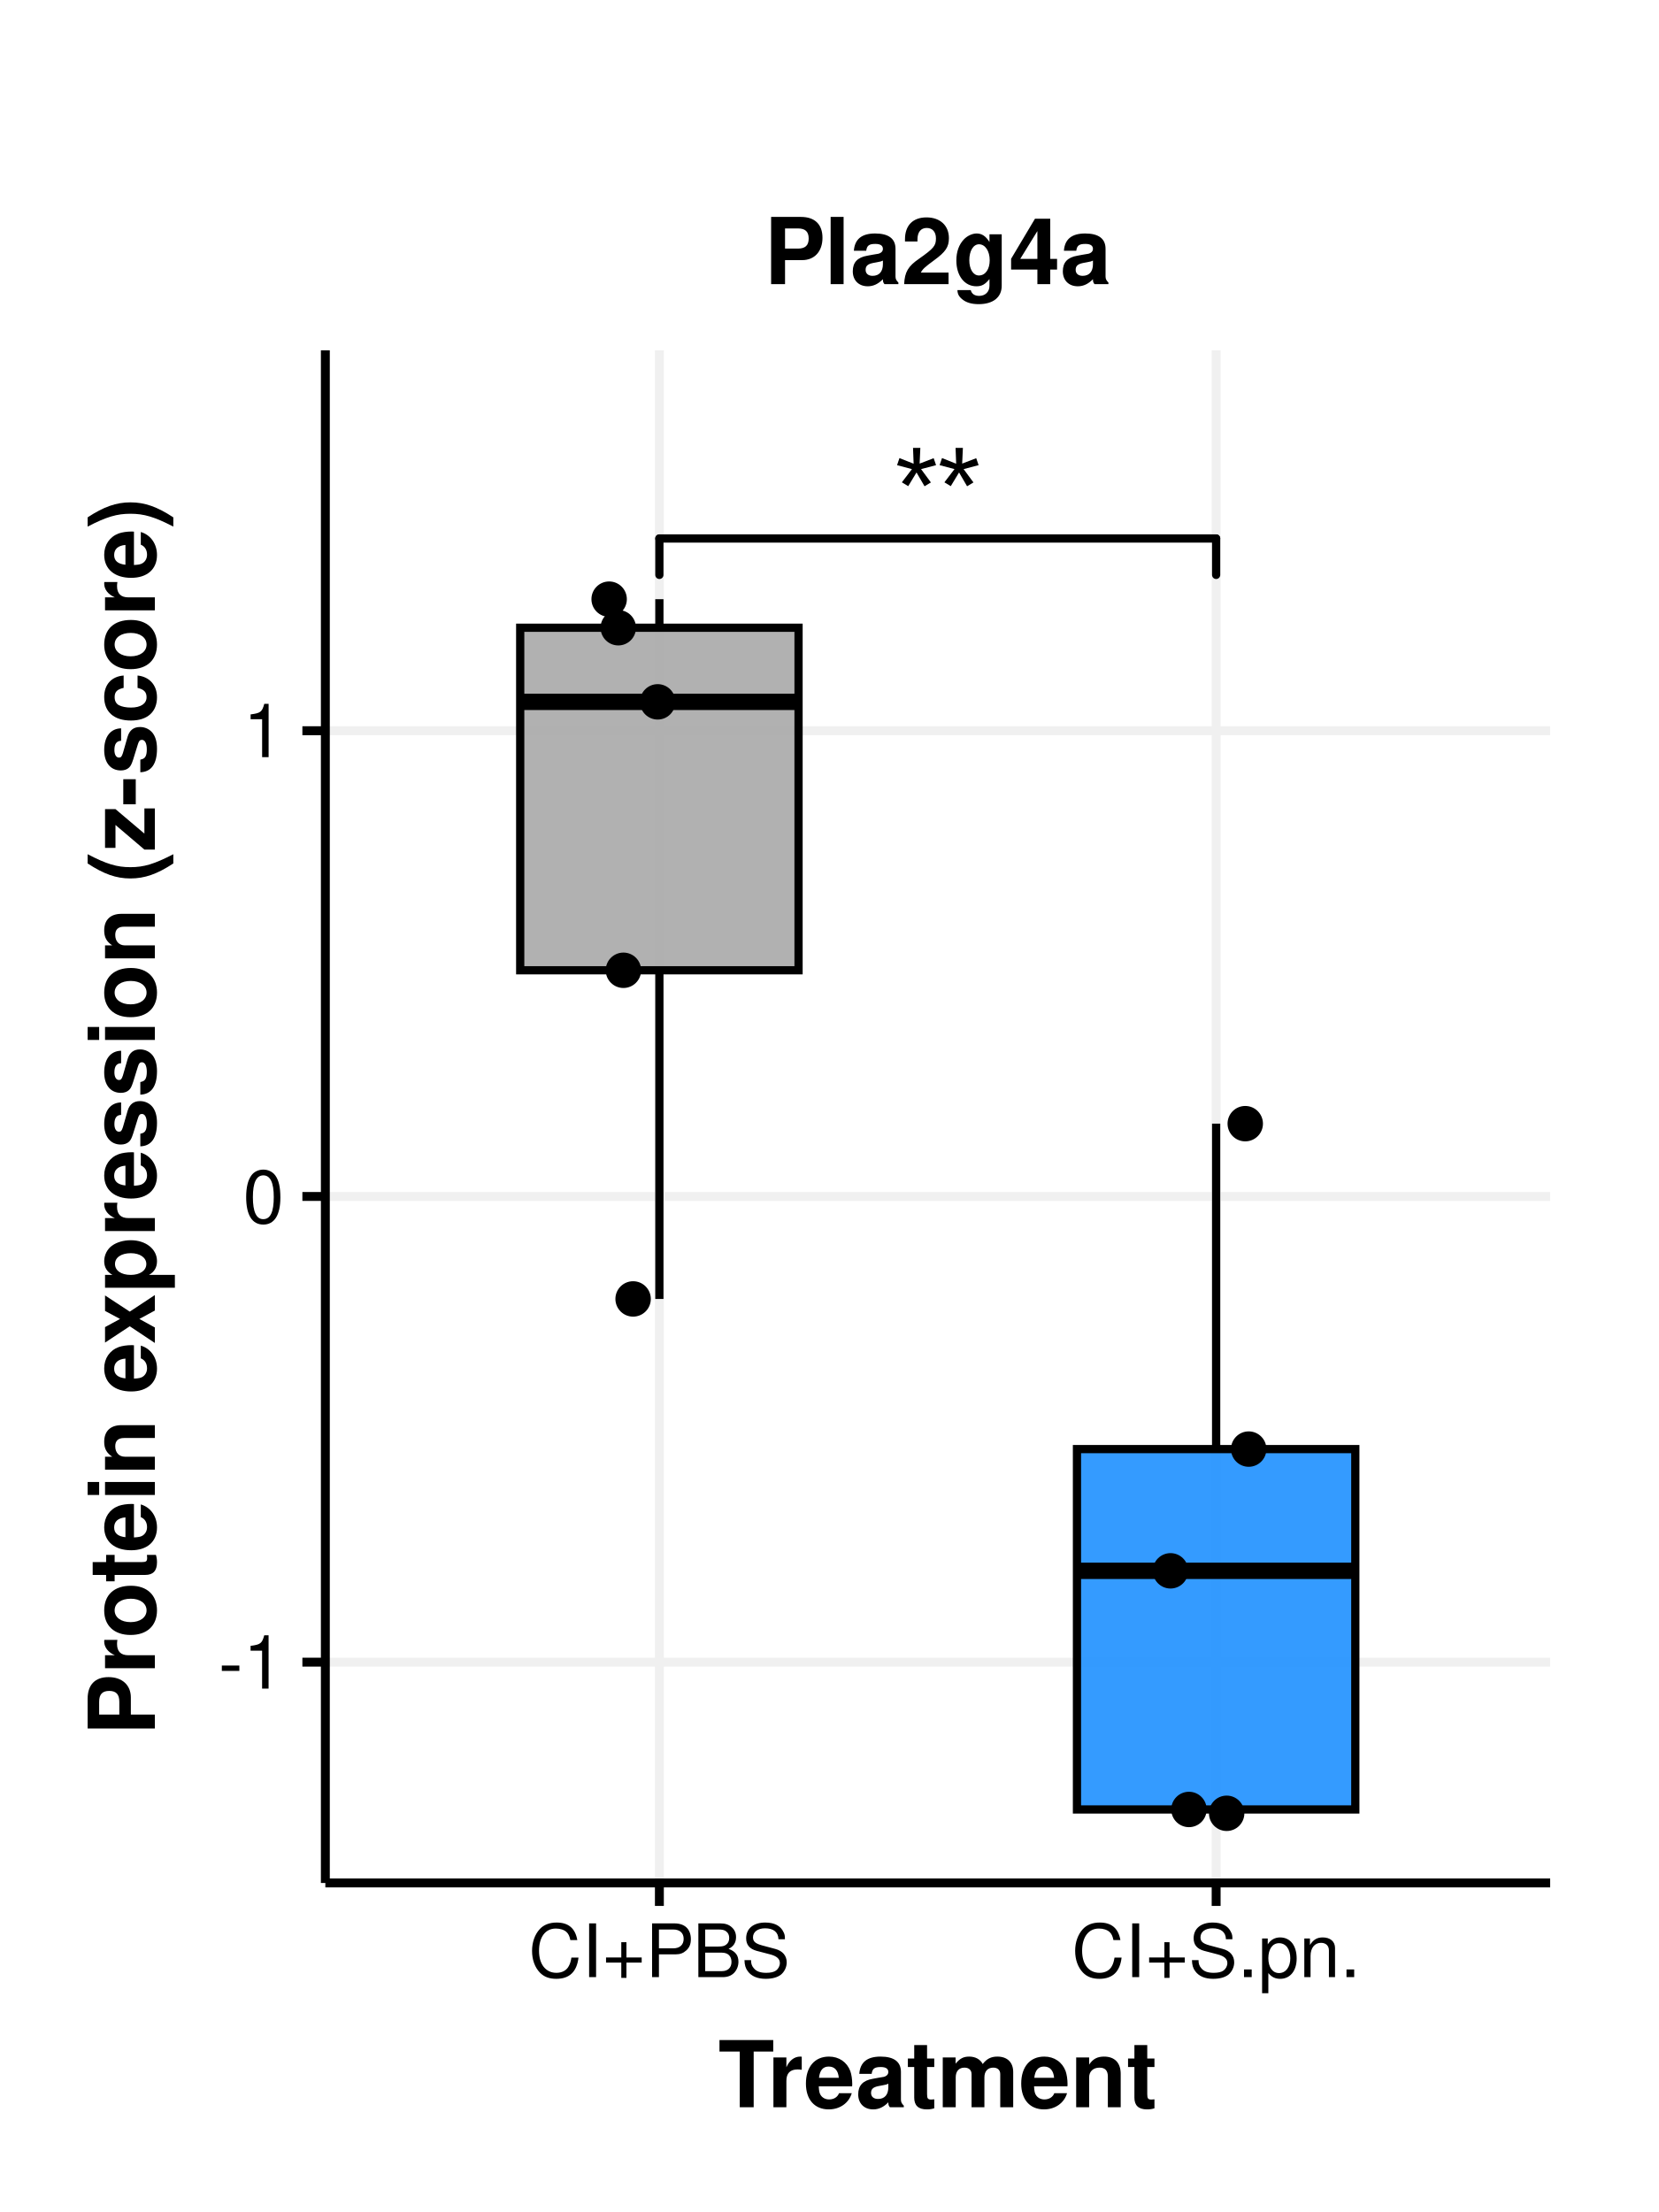
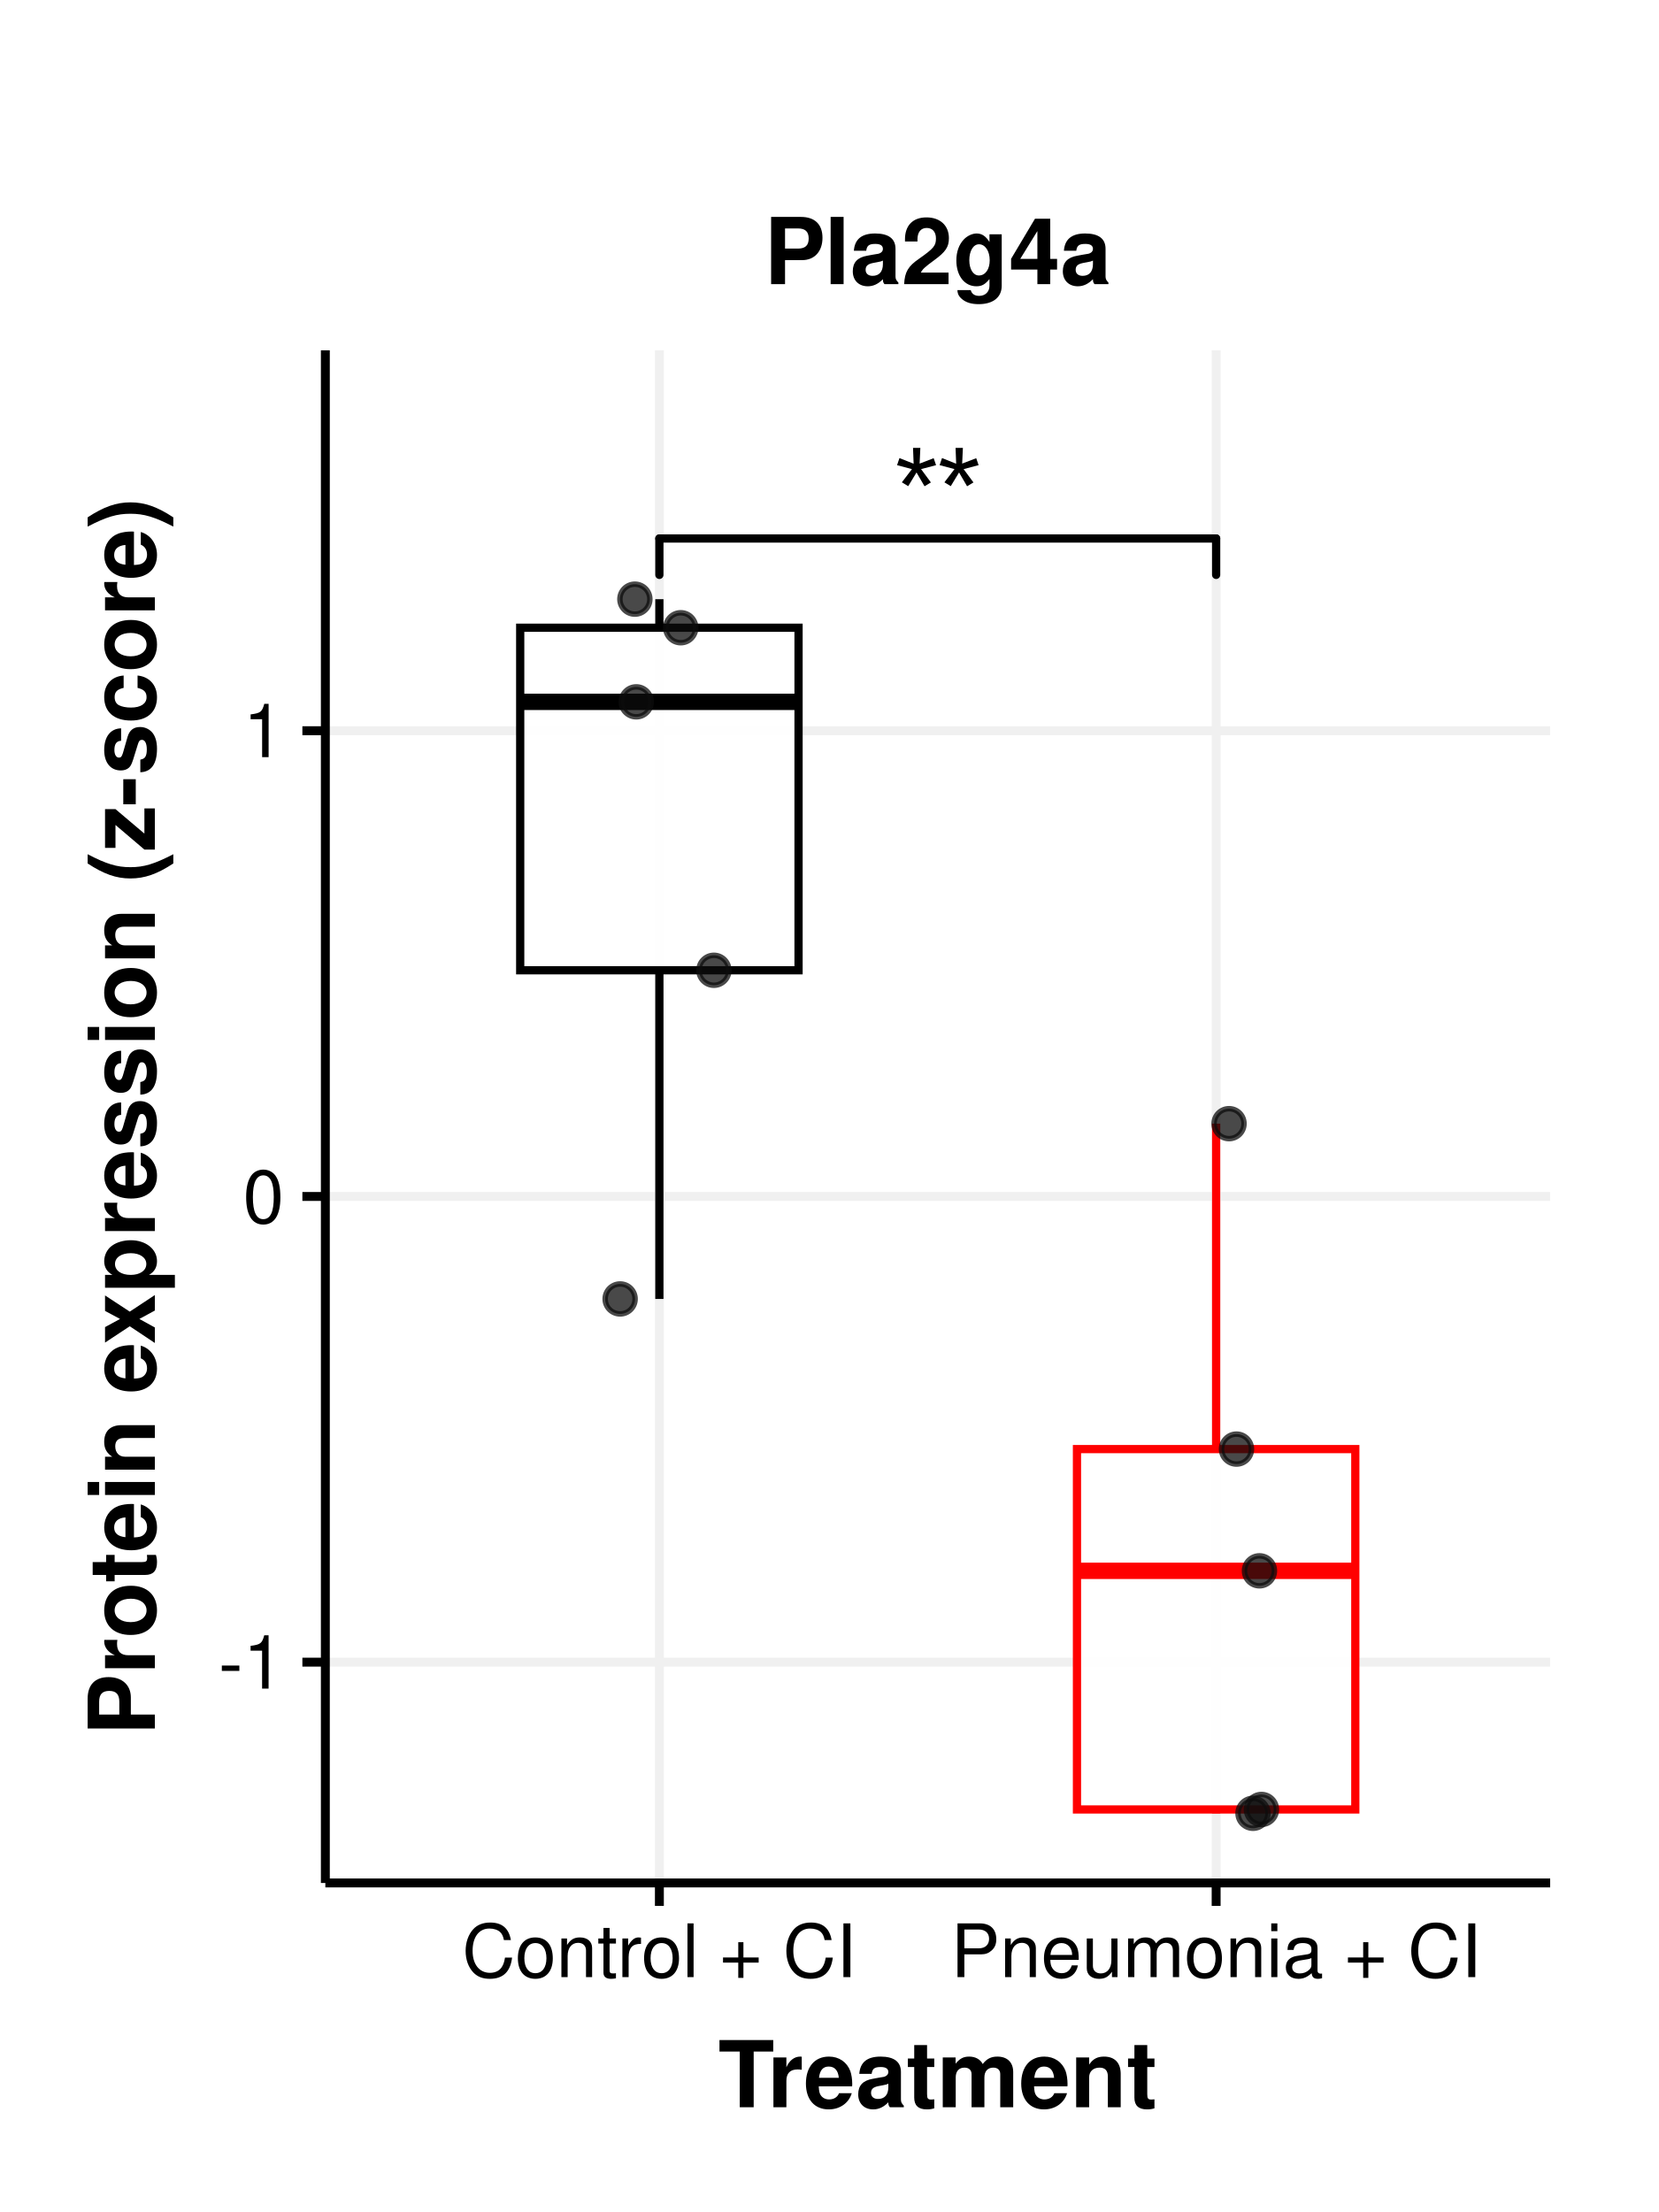
<svg xmlns="http://www.w3.org/2000/svg" class="svglite" width="216.00pt" height="288.00pt" viewBox="0 0 216.00 288.00">
  <defs>
    <style type="text/css">
    .svglite line, .svglite polyline, .svglite polygon, .svglite path, .svglite rect, .svglite circle {
      fill: none;
      stroke: #000000;
      stroke-linecap: round;
      stroke-linejoin: round;
      stroke-miterlimit: 10.00;
    }
    .svglite text {
      white-space: pre;
    }
  </style>
  </defs>
  <rect width="100%" height="100%" style="stroke: none; fill: #FFFFFF;" />
  <defs>
    <clipPath id="cpMC4wMHwyMTYuMDB8MC4wMHwyODguMDA=">
      <rect x="0.00" y="0.00" width="216.00" height="288.00" />
    </clipPath>
  </defs>
  <g clip-path="url(#cpMC4wMHwyMTYuMDB8MC4wMHwyODguMDA=)">
    <rect x="0.00" y="0.00" width="216.00" height="288.00" style="stroke-width: 1.16; stroke: none; fill: #FFFFFF;" />
  </g>
  <defs>
    <clipPath id="cpNDIuMzZ8MjAxLjgzfDQ1LjYxfDI0NS4xNg==">
      <rect x="42.36" y="45.61" width="159.46" height="199.55" />
    </clipPath>
  </defs>
  <g clip-path="url(#cpNDIuMzZ8MjAxLjgzfDQ1LjYxfDI0NS4xNg==)">
    <rect x="42.36" y="45.61" width="159.46" height="199.55" style="stroke-width: 1.16; stroke: none; fill: #FFFFFF;" />
    <polyline points="42.36,216.41 201.83,216.41 " style="stroke-width: 1.16; stroke: #F0F0F0; stroke-linecap: butt;" />
    <polyline points="42.36,155.78 201.83,155.78 " style="stroke-width: 1.16; stroke: #F0F0F0; stroke-linecap: butt;" />
    <polyline points="42.36,95.14 201.83,95.14 " style="stroke-width: 1.16; stroke: #F0F0F0; stroke-linecap: butt;" />
    <polyline points="85.85,245.16 85.85,45.61 " style="stroke-width: 1.16; stroke: #F0F0F0; stroke-linecap: butt;" />
    <polyline points="158.34,245.16 158.34,45.61 " style="stroke-width: 1.16; stroke: #F0F0F0; stroke-linecap: butt;" />
    <text x="122.10" y="68.11" text-anchor="middle" style="font-size: 14.23px; font-family: &quot;Arial&quot;;" textLength="11.07px" lengthAdjust="spacingAndGlyphs">**</text>
    <line x1="85.85" y1="74.85" x2="85.85" y2="70.11" style="stroke-width: 1.07;" />
    <line x1="85.85" y1="70.11" x2="158.34" y2="70.11" style="stroke-width: 1.07;" />
    <line x1="158.34" y1="70.11" x2="158.34" y2="74.85" style="stroke-width: 1.07;" />
    <line x1="85.85" y1="81.73" x2="85.85" y2="78.01" style="stroke-width: 1.07; stroke-linecap: butt;" />
    <line x1="85.85" y1="126.33" x2="85.85" y2="169.12" style="stroke-width: 1.07; stroke-linecap: butt;" />
-     <polygon points="67.73,81.73 67.73,126.33 103.97,126.33 103.97,81.73 67.73,81.73 " style="stroke-width: 1.07; stroke-linecap: butt; stroke-linejoin: miter; fill: #A9A9A9; fill-opacity: 0.90;" />
+     <polygon points="67.73,81.73 67.73,126.33 103.97,126.33 103.97,81.73 67.73,81.73 " style="stroke-width: 1.07; stroke-linecap: butt; stroke-linejoin: miter; fill: #FFFFFF; fill-opacity: 0.90;" />
    <line x1="67.73" y1="91.38" x2="103.97" y2="91.38" style="stroke-width: 2.13; stroke-linecap: butt; stroke-linejoin: miter;" />
-     <line x1="158.34" y1="188.67" x2="158.34" y2="146.30" style="stroke-width: 1.07; stroke-linecap: butt;" />
-     <line x1="158.34" y1="235.59" x2="158.34" y2="236.09" style="stroke-width: 1.07; stroke-linecap: butt;" />
-     <polygon points="140.22,188.67 140.22,235.59 176.46,235.59 176.46,188.67 140.22,188.67 " style="stroke-width: 1.07; stroke-linecap: butt; stroke-linejoin: miter; fill: #1E90FF; fill-opacity: 0.90;" />
-     <line x1="140.22" y1="204.52" x2="176.46" y2="204.52" style="stroke-width: 2.13; stroke-linecap: butt; stroke-linejoin: miter;" />
-     <circle cx="85.63" cy="91.38" r="1.95" style="stroke-width: 0.71; fill: #000000;" />
-     <circle cx="79.31" cy="78.01" r="1.95" style="stroke-width: 0.71; fill: #000000;" />
-     <circle cx="80.50" cy="81.73" r="1.95" style="stroke-width: 0.71; fill: #000000;" />
-     <circle cx="82.43" cy="169.12" r="1.95" style="stroke-width: 0.71; fill: #000000;" />
-     <circle cx="81.17" cy="126.33" r="1.95" style="stroke-width: 0.71; fill: #000000;" />
-     <circle cx="152.40" cy="204.52" r="1.95" style="stroke-width: 0.71; fill: #000000;" />
-     <circle cx="159.71" cy="236.09" r="1.95" style="stroke-width: 0.71; fill: #000000;" />
-     <circle cx="154.80" cy="235.59" r="1.95" style="stroke-width: 0.71; fill: #000000;" />
-     <circle cx="162.58" cy="188.67" r="1.95" style="stroke-width: 0.71; fill: #000000;" />
-     <circle cx="162.13" cy="146.30" r="1.95" style="stroke-width: 0.71; fill: #000000;" />
+     <line x1="158.34" y1="188.67" x2="158.34" y2="146.30" style="stroke-width: 1.07; stroke: #FF0000; stroke-linecap: butt;" />
+     <line x1="158.34" y1="235.59" x2="158.34" y2="236.09" style="stroke-width: 1.07; stroke: #FF0000; stroke-linecap: butt;" />
+     <polygon points="140.22,188.67 140.22,235.59 176.46,235.59 176.46,188.67 140.22,188.67 " style="stroke-width: 1.07; stroke: #FF0000; stroke-linecap: butt; stroke-linejoin: miter; fill: #FFFFFF; fill-opacity: 0.90;" />
+     <line x1="140.22" y1="204.52" x2="176.46" y2="204.52" style="stroke-width: 2.13; stroke: #FF0000; stroke-linecap: butt; stroke-linejoin: miter;" />
+     <circle cx="82.84" cy="91.38" r="1.95" style="stroke-width: 0.71; stroke: #0D0D0D; stroke-opacity: 0.75; fill: #0D0D0D; fill-opacity: 0.75;" />
+     <circle cx="82.66" cy="78.01" r="1.95" style="stroke-width: 0.71; stroke: #0D0D0D; stroke-opacity: 0.75; fill: #0D0D0D; fill-opacity: 0.75;" />
+     <circle cx="88.63" cy="81.73" r="1.95" style="stroke-width: 0.71; stroke: #0D0D0D; stroke-opacity: 0.75; fill: #0D0D0D; fill-opacity: 0.75;" />
+     <circle cx="80.74" cy="169.12" r="1.95" style="stroke-width: 0.71; stroke: #0D0D0D; stroke-opacity: 0.75; fill: #0D0D0D; fill-opacity: 0.75;" />
+     <circle cx="92.95" cy="126.33" r="1.95" style="stroke-width: 0.71; stroke: #0D0D0D; stroke-opacity: 0.75; fill: #0D0D0D; fill-opacity: 0.75;" />
+     <circle cx="163.98" cy="204.52" r="1.95" style="stroke-width: 0.71; stroke: #0D0D0D; stroke-opacity: 0.75; fill: #0D0D0D; fill-opacity: 0.75;" />
+     <circle cx="163.14" cy="236.09" r="1.95" style="stroke-width: 0.71; stroke: #0D0D0D; stroke-opacity: 0.75; fill: #0D0D0D; fill-opacity: 0.75;" />
+     <circle cx="164.24" cy="235.59" r="1.95" style="stroke-width: 0.71; stroke: #0D0D0D; stroke-opacity: 0.75; fill: #0D0D0D; fill-opacity: 0.75;" />
+     <circle cx="160.99" cy="188.67" r="1.95" style="stroke-width: 0.71; stroke: #0D0D0D; stroke-opacity: 0.75; fill: #0D0D0D; fill-opacity: 0.75;" />
+     <circle cx="160.02" cy="146.30" r="1.95" style="stroke-width: 0.71; stroke: #0D0D0D; stroke-opacity: 0.75; fill: #0D0D0D; fill-opacity: 0.75;" />
    <rect x="42.36" y="45.61" width="159.46" height="199.55" style="stroke-width: 1.16; stroke: none;" />
  </g>
  <g clip-path="url(#cpMC4wMHwyMTYuMDB8MC4wMHwyODguMDA=)">
    <polyline points="42.36,245.16 42.36,45.61 " style="stroke-width: 1.16; stroke-linecap: butt;" />
    <text x="36.98" y="219.85" text-anchor="end" style="font-size: 9.60px; font-family: &quot;Helvetica&quot;;" textLength="8.53px" lengthAdjust="spacingAndGlyphs">-1</text>
    <text x="36.98" y="159.22" text-anchor="end" style="font-size: 9.60px; font-family: &quot;Helvetica&quot;;" textLength="5.34px" lengthAdjust="spacingAndGlyphs">0</text>
    <text x="36.98" y="98.58" text-anchor="end" style="font-size: 9.60px; font-family: &quot;Helvetica&quot;;" textLength="5.34px" lengthAdjust="spacingAndGlyphs">1</text>
    <polyline points="39.37,216.41 42.36,216.41 " style="stroke-width: 1.16; stroke-linecap: butt;" />
    <polyline points="39.37,155.78 42.36,155.78 " style="stroke-width: 1.16; stroke-linecap: butt;" />
    <polyline points="39.37,95.14 42.36,95.14 " style="stroke-width: 1.16; stroke-linecap: butt;" />
    <polyline points="42.36,245.16 201.83,245.16 " style="stroke-width: 1.16; stroke-linecap: butt;" />
    <polyline points="85.85,248.15 85.85,245.16 " style="stroke-width: 1.16; stroke-linecap: butt;" />
    <polyline points="158.34,248.15 158.34,245.16 " style="stroke-width: 1.16; stroke-linecap: butt;" />
-     <text x="85.85" y="257.42" text-anchor="middle" style="font-size: 9.60px; font-family: &quot;Helvetica&quot;;" textLength="34.39px" lengthAdjust="spacingAndGlyphs">CI+PBS</text>
-     <text x="158.34" y="257.42" text-anchor="middle" style="font-size: 9.60px; font-family: &quot;Helvetica&quot;;" textLength="37.59px" lengthAdjust="spacingAndGlyphs">CI+S.pn.</text>
+     <text x="85.85" y="257.42" text-anchor="middle" style="font-size: 9.60px; font-family: &quot;Helvetica&quot;;" textLength="51.44px" lengthAdjust="spacingAndGlyphs">Control + CI</text>
+     <text x="158.34" y="257.42" text-anchor="middle" style="font-size: 9.60px; font-family: &quot;Helvetica&quot;;" textLength="69.06px" lengthAdjust="spacingAndGlyphs">Pneumonia + CI</text>
    <text x="122.10" y="274.36" text-anchor="middle" style="font-size: 12.00px; font-weight: bold; font-family: &quot;Helvetica&quot;;" textLength="58.02px" lengthAdjust="spacingAndGlyphs">Treatment</text>
    <text transform="translate(20.16,145.39) rotate(-90)" text-anchor="middle" style="font-size: 12.00px; font-weight: bold; font-family: &quot;Helvetica&quot;;" textLength="161.39px" lengthAdjust="spacingAndGlyphs">Protein expression (z-score)</text>
    <text x="122.10" y="36.99" text-anchor="middle" style="font-size: 12.00px; font-weight: bold; font-family: &quot;Helvetica&quot;;" textLength="45.37px" lengthAdjust="spacingAndGlyphs">Pla2g4a</text>
  </g>
</svg>
